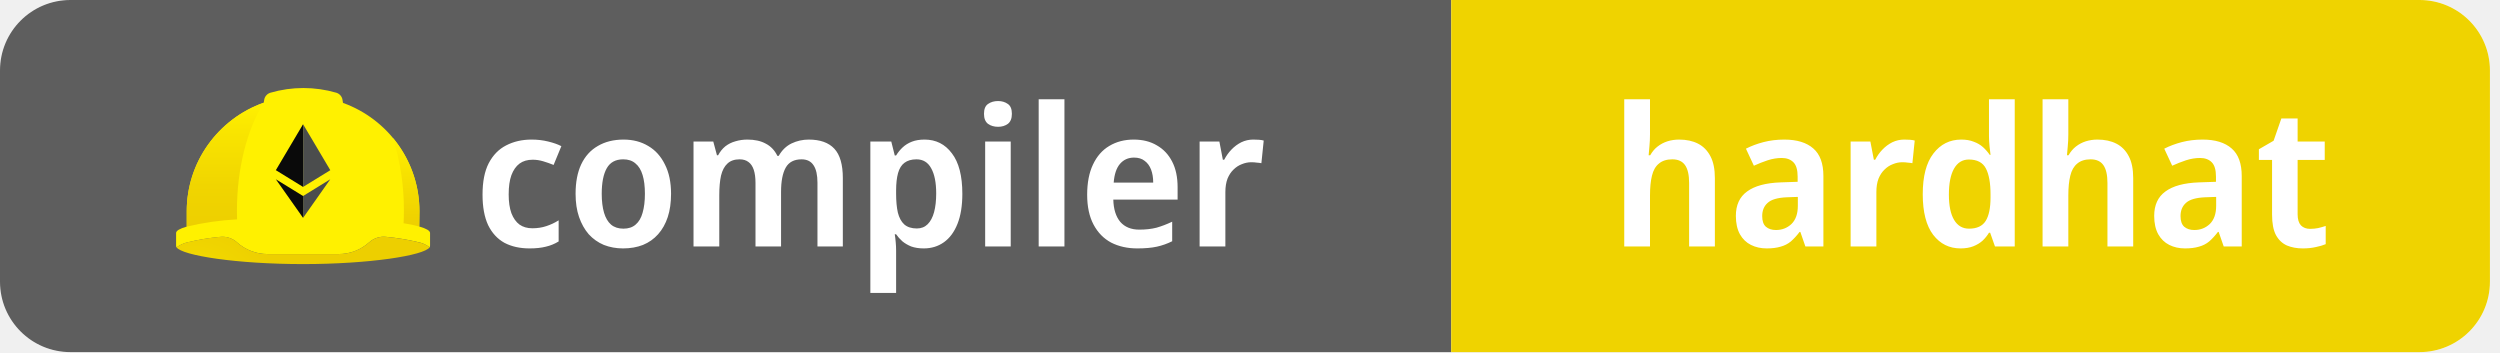
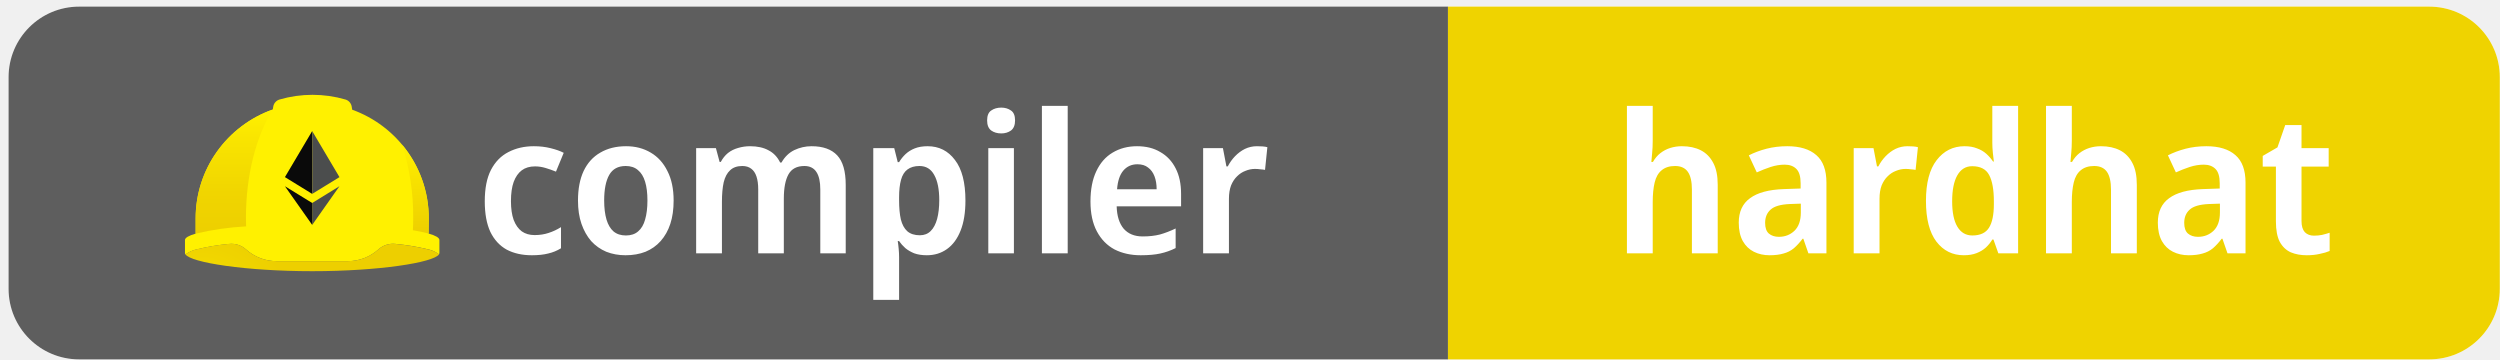
- <svg xmlns="http://www.w3.org/2000/svg" width="142" height="20" viewBox="0 0 142 20" fill="none">
+ <svg xmlns="http://www.w3.org/2000/svg" width="160" height="23" viewBox="0 0 160 23" fill="none">
  <g clip-path="url(#clip0_402_454)">
-     <rect width="141.428" height="20" rx="4" fill="white" />
-     <rect width="82.428" height="20" fill="#5E5E5E" />
-     <path d="M24.427 13.933V13.233C24.427 13.103 24.208 12.979 23.815 12.867L23.825 11.995C23.825 10.652 23.408 9.342 22.631 8.242C21.852 7.139 20.753 6.302 19.482 5.844L19.454 5.669C19.44 5.576 19.399 5.488 19.336 5.417C19.273 5.346 19.192 5.293 19.101 5.266C17.88 4.911 16.583 4.911 15.362 5.266C15.27 5.293 15.188 5.345 15.125 5.417C15.062 5.488 15.021 5.575 15.007 5.669L14.98 5.832C13.702 6.286 12.595 7.122 11.809 8.228C11.027 9.328 10.606 10.645 10.606 11.995V12.87C10.218 12.982 10.002 13.104 10.002 13.234V13.934C9.996 13.975 10.005 14.017 10.027 14.052C10.22 13.909 10.442 13.809 10.677 13.758C11.277 13.614 11.886 13.513 12.5 13.456C12.672 13.437 12.846 13.454 13.011 13.507C13.176 13.559 13.328 13.646 13.457 13.762C13.933 14.193 14.553 14.431 15.195 14.43H19.234C19.877 14.431 20.496 14.192 20.972 13.761C21.101 13.645 21.253 13.557 21.418 13.504C21.583 13.451 21.757 13.433 21.929 13.452C22.543 13.509 23.153 13.609 23.752 13.753C23.975 13.795 24.185 13.887 24.368 14.021C24.378 14.031 24.391 14.04 24.399 14.05C24.422 14.015 24.432 13.974 24.427 13.933Z" fill="#FFF100" />
-     <path d="M13.466 12.459C13.461 12.298 13.458 12.137 13.458 11.975C13.46 9.541 14.034 7.358 14.98 5.833C13.702 6.287 12.595 7.123 11.809 8.229C11.027 9.329 10.606 10.645 10.606 11.995V12.87C11.545 12.648 12.502 12.511 13.466 12.459Z" fill="url(#paint0_linear_402_454)" />
-     <path d="M23.824 11.995C23.826 10.473 23.291 8.999 22.316 7.831C22.739 9.171 22.95 10.569 22.941 11.974C22.941 12.211 22.935 12.446 22.924 12.679C23.223 12.725 23.52 12.787 23.813 12.866L23.824 11.995Z" fill="url(#paint1_linear_402_454)" />
-     <path d="M23.752 13.756C23.152 13.611 22.543 13.51 21.929 13.453C21.757 13.434 21.582 13.452 21.418 13.505C21.253 13.558 21.101 13.645 20.972 13.761C20.496 14.192 19.876 14.43 19.234 14.43H15.196C14.554 14.43 13.935 14.191 13.459 13.761C13.33 13.645 13.178 13.557 13.014 13.504C12.849 13.45 12.674 13.432 12.502 13.451C11.888 13.508 11.278 13.609 10.679 13.753C10.444 13.805 10.223 13.905 10.029 14.047C10.336 14.512 13.437 15 17.216 15C20.995 15 24.095 14.51 24.403 14.047C24.392 14.038 24.38 14.029 24.371 14.019C24.186 13.888 23.975 13.798 23.752 13.756Z" fill="url(#paint2_radial_402_454)" />
-     <path d="M17.214 7.056L15.668 9.666L17.214 10.617V7.056Z" fill="#0A0A0A" />
-     <path d="M17.215 7.057V10.617L18.761 9.667L17.215 7.057ZM17.215 11.133V12.375C17.244 12.334 18.761 10.182 18.761 10.181L17.215 11.133Z" fill="#4B4D4D" />
-     <path d="M17.215 11.134L15.668 10.183L17.215 12.376V11.133V11.134Z" fill="#0A0A0A" />
-     <path d="M30.081 14.11C29.531 14.11 29.054 14.004 28.651 13.791C28.255 13.571 27.947 13.237 27.727 12.79C27.514 12.335 27.408 11.756 27.408 11.052C27.408 10.319 27.525 9.725 27.76 9.27C28.002 8.808 28.332 8.471 28.75 8.258C29.175 8.038 29.655 7.928 30.191 7.928C30.528 7.928 30.843 7.965 31.137 8.038C31.438 8.111 31.687 8.199 31.885 8.302L31.445 9.369C31.247 9.288 31.049 9.219 30.851 9.16C30.653 9.101 30.455 9.072 30.257 9.072C29.956 9.072 29.707 9.145 29.509 9.292C29.311 9.439 29.157 9.659 29.047 9.952C28.944 10.238 28.893 10.601 28.893 11.041C28.893 11.466 28.944 11.822 29.047 12.108C29.157 12.394 29.311 12.61 29.509 12.757C29.707 12.896 29.949 12.966 30.235 12.966C30.521 12.966 30.785 12.926 31.027 12.845C31.276 12.764 31.511 12.654 31.731 12.515V13.714C31.503 13.853 31.262 13.952 31.005 14.011C30.748 14.077 30.44 14.11 30.081 14.11ZM38.116 11.008C38.116 11.507 38.054 11.947 37.929 12.328C37.804 12.709 37.621 13.036 37.379 13.307C37.144 13.571 36.858 13.773 36.521 13.912C36.184 14.044 35.806 14.11 35.388 14.11C34.999 14.11 34.636 14.044 34.299 13.912C33.969 13.773 33.683 13.571 33.441 13.307C33.206 13.036 33.023 12.709 32.891 12.328C32.759 11.947 32.693 11.507 32.693 11.008C32.693 10.348 32.799 9.791 33.012 9.336C33.232 8.874 33.547 8.526 33.958 8.291C34.369 8.049 34.856 7.928 35.421 7.928C35.949 7.928 36.415 8.049 36.818 8.291C37.221 8.526 37.537 8.874 37.764 9.336C37.999 9.791 38.116 10.348 38.116 11.008ZM34.178 11.008C34.178 11.426 34.222 11.785 34.31 12.086C34.398 12.379 34.53 12.603 34.706 12.757C34.889 12.911 35.124 12.988 35.41 12.988C35.696 12.988 35.927 12.911 36.103 12.757C36.286 12.603 36.418 12.379 36.499 12.086C36.587 11.785 36.631 11.426 36.631 11.008C36.631 10.583 36.587 10.227 36.499 9.941C36.411 9.648 36.275 9.428 36.092 9.281C35.916 9.127 35.685 9.05 35.399 9.05C34.966 9.05 34.655 9.219 34.464 9.556C34.273 9.893 34.178 10.377 34.178 11.008ZM45.937 7.928C46.583 7.928 47.067 8.1 47.389 8.445C47.712 8.79 47.873 9.347 47.873 10.117V14H46.432V10.381C46.432 9.941 46.359 9.611 46.212 9.391C46.066 9.164 45.838 9.05 45.53 9.05C45.105 9.05 44.804 9.208 44.628 9.523C44.452 9.838 44.364 10.297 44.364 10.898V14H42.912V10.381C42.912 10.088 42.879 9.842 42.813 9.644C42.747 9.446 42.648 9.299 42.516 9.204C42.384 9.101 42.216 9.05 42.01 9.05C41.717 9.05 41.486 9.131 41.317 9.292C41.149 9.446 41.028 9.673 40.954 9.974C40.888 10.275 40.855 10.645 40.855 11.085V14H39.392V8.038H40.514L40.723 8.819H40.789C40.899 8.614 41.035 8.445 41.196 8.313C41.365 8.181 41.556 8.086 41.768 8.027C41.988 7.961 42.216 7.928 42.45 7.928C42.868 7.928 43.217 8.005 43.495 8.159C43.781 8.306 44.001 8.537 44.155 8.852H44.232C44.416 8.529 44.658 8.295 44.958 8.148C45.266 8.001 45.593 7.928 45.937 7.928ZM52.516 7.928C53.162 7.928 53.679 8.188 54.067 8.709C54.463 9.222 54.661 9.989 54.661 11.008C54.661 11.683 54.57 12.251 54.386 12.713C54.203 13.175 53.946 13.523 53.616 13.758C53.286 13.993 52.905 14.11 52.472 14.11C52.201 14.11 51.963 14.073 51.757 14C51.559 13.919 51.391 13.82 51.251 13.703C51.112 13.578 50.995 13.446 50.899 13.307H50.822C50.844 13.439 50.863 13.589 50.877 13.758C50.892 13.919 50.899 14.073 50.899 14.22V16.64H49.436V8.038H50.624L50.822 8.83H50.899C51.002 8.661 51.123 8.511 51.262 8.379C51.409 8.24 51.585 8.13 51.79 8.049C51.996 7.968 52.238 7.928 52.516 7.928ZM52.054 9.05C51.776 9.05 51.548 9.116 51.372 9.248C51.204 9.373 51.083 9.567 51.009 9.831C50.936 10.095 50.899 10.425 50.899 10.821V10.997C50.899 11.422 50.932 11.782 50.998 12.075C51.072 12.368 51.193 12.592 51.361 12.746C51.537 12.9 51.776 12.977 52.076 12.977C52.326 12.977 52.531 12.896 52.692 12.735C52.854 12.574 52.975 12.346 53.055 12.053C53.136 11.752 53.176 11.397 53.176 10.986C53.176 10.37 53.081 9.893 52.89 9.556C52.707 9.219 52.428 9.05 52.054 9.05ZM57.409 8.038V14H55.957V8.038H57.409ZM56.694 5.739C56.907 5.739 57.09 5.794 57.244 5.904C57.398 6.007 57.475 6.194 57.475 6.465C57.475 6.729 57.398 6.92 57.244 7.037C57.09 7.147 56.907 7.202 56.694 7.202C56.467 7.202 56.276 7.147 56.122 7.037C55.968 6.92 55.891 6.729 55.891 6.465C55.891 6.194 55.968 6.007 56.122 5.904C56.276 5.794 56.467 5.739 56.694 5.739ZM60.46 14H58.997V5.64H60.46V14ZM64.391 7.928C64.904 7.928 65.344 8.038 65.711 8.258C66.085 8.471 66.374 8.779 66.58 9.182C66.785 9.578 66.888 10.062 66.888 10.634V11.338H63.236C63.25 11.881 63.382 12.302 63.632 12.603C63.888 12.896 64.248 13.043 64.71 13.043C65.076 13.043 65.403 13.006 65.689 12.933C65.975 12.852 66.272 12.739 66.58 12.592V13.703C66.301 13.842 66.011 13.945 65.711 14.011C65.41 14.077 65.04 14.11 64.6 14.11C64.042 14.11 63.547 14 63.115 13.78C62.689 13.553 62.356 13.212 62.114 12.757C61.872 12.302 61.751 11.738 61.751 11.063C61.751 10.381 61.861 9.809 62.081 9.347C62.301 8.878 62.609 8.526 63.005 8.291C63.408 8.049 63.87 7.928 64.391 7.928ZM64.413 8.951C64.083 8.951 63.815 9.072 63.61 9.314C63.412 9.549 63.294 9.901 63.258 10.37H65.502C65.502 10.091 65.461 9.846 65.381 9.633C65.3 9.42 65.179 9.255 65.018 9.138C64.864 9.013 64.662 8.951 64.413 8.951ZM71.185 7.928C71.288 7.928 71.394 7.932 71.504 7.939C71.614 7.946 71.706 7.961 71.779 7.983L71.647 9.27C71.574 9.255 71.486 9.244 71.383 9.237C71.288 9.222 71.185 9.215 71.075 9.215C70.892 9.215 70.712 9.252 70.536 9.325C70.36 9.391 70.203 9.494 70.063 9.633C69.924 9.765 69.81 9.937 69.722 10.15C69.642 10.363 69.601 10.616 69.601 10.909V14H68.138V8.038H69.26L69.458 9.072H69.535C69.645 8.859 69.781 8.669 69.942 8.5C70.111 8.324 70.298 8.185 70.503 8.082C70.716 7.979 70.943 7.928 71.185 7.928Z" fill="white" />
-     <rect width="59" height="20" transform="translate(82.4285)" fill="#EFD300" />
-     <path d="M93.72 7.631C93.72 7.866 93.709 8.097 93.687 8.324C93.672 8.544 93.657 8.709 93.643 8.819H93.731C93.848 8.614 93.987 8.449 94.149 8.324C94.317 8.192 94.504 8.093 94.71 8.027C94.922 7.961 95.142 7.928 95.37 7.928C95.788 7.928 96.147 8.005 96.448 8.159C96.748 8.313 96.983 8.551 97.152 8.874C97.32 9.189 97.405 9.604 97.405 10.117V14H95.942V10.392C95.942 9.937 95.865 9.6 95.711 9.38C95.557 9.16 95.315 9.05 94.985 9.05C94.669 9.05 94.416 9.131 94.226 9.292C94.035 9.446 93.903 9.677 93.83 9.985C93.756 10.286 93.72 10.656 93.72 11.096V14H92.257V5.64H93.72V7.631ZM101.347 7.928C102.065 7.928 102.615 8.097 102.997 8.434C103.378 8.764 103.569 9.285 103.569 9.996V14H102.546L102.26 13.175H102.216C102.054 13.388 101.889 13.567 101.721 13.714C101.552 13.853 101.358 13.952 101.138 14.011C100.918 14.077 100.654 14.11 100.346 14.11C100.016 14.11 99.719 14.044 99.455 13.912C99.191 13.78 98.982 13.578 98.828 13.307C98.674 13.028 98.597 12.68 98.597 12.262C98.597 11.646 98.809 11.184 99.235 10.876C99.66 10.561 100.298 10.388 101.149 10.359L102.106 10.326V10.029C102.106 9.648 102.025 9.376 101.864 9.215C101.702 9.054 101.482 8.973 101.204 8.973C100.94 8.973 100.672 9.017 100.401 9.105C100.137 9.193 99.876 9.296 99.62 9.413L99.169 8.445C99.469 8.291 99.803 8.166 100.17 8.071C100.536 7.976 100.929 7.928 101.347 7.928ZM101.49 11.206C100.969 11.228 100.606 11.334 100.401 11.525C100.195 11.708 100.093 11.958 100.093 12.273C100.093 12.552 100.162 12.753 100.302 12.878C100.448 13.003 100.639 13.065 100.874 13.065C101.218 13.065 101.512 12.951 101.754 12.724C101.996 12.489 102.117 12.145 102.117 11.69V11.184L101.49 11.206ZM108.162 7.928C108.265 7.928 108.371 7.932 108.481 7.939C108.591 7.946 108.683 7.961 108.756 7.983L108.624 9.27C108.551 9.255 108.463 9.244 108.36 9.237C108.265 9.222 108.162 9.215 108.052 9.215C107.869 9.215 107.689 9.252 107.513 9.325C107.337 9.391 107.179 9.494 107.04 9.633C106.901 9.765 106.787 9.937 106.699 10.15C106.618 10.363 106.578 10.616 106.578 10.909V14H105.115V8.038H106.237L106.435 9.072H106.512C106.622 8.859 106.758 8.669 106.919 8.5C107.088 8.324 107.275 8.185 107.48 8.082C107.693 7.979 107.92 7.928 108.162 7.928ZM111.357 14.11C110.719 14.11 110.202 13.853 109.806 13.34C109.41 12.819 109.212 12.049 109.212 11.03C109.212 10.011 109.413 9.241 109.817 8.72C110.22 8.192 110.748 7.928 111.401 7.928C111.672 7.928 111.907 7.968 112.105 8.049C112.31 8.122 112.486 8.225 112.633 8.357C112.779 8.489 112.908 8.636 113.018 8.797H113.062C113.047 8.694 113.029 8.537 113.007 8.324C112.985 8.111 112.974 7.913 112.974 7.73V5.64H114.437V14H113.315L113.04 13.219H112.974C112.878 13.38 112.757 13.531 112.611 13.67C112.464 13.802 112.288 13.908 112.083 13.989C111.877 14.07 111.635 14.11 111.357 14.11ZM111.841 12.988C112.288 12.988 112.603 12.841 112.787 12.548C112.97 12.255 113.062 11.811 113.062 11.217V11.041C113.062 10.396 112.974 9.904 112.798 9.567C112.622 9.23 112.299 9.061 111.83 9.061C111.463 9.061 111.181 9.237 110.983 9.589C110.792 9.934 110.697 10.421 110.697 11.052C110.697 11.683 110.796 12.163 110.994 12.493C111.192 12.823 111.474 12.988 111.841 12.988ZM117.481 7.631C117.481 7.866 117.47 8.097 117.448 8.324C117.434 8.544 117.419 8.709 117.404 8.819H117.492C117.61 8.614 117.749 8.449 117.91 8.324C118.079 8.192 118.266 8.093 118.471 8.027C118.684 7.961 118.904 7.928 119.131 7.928C119.549 7.928 119.909 8.005 120.209 8.159C120.51 8.313 120.745 8.551 120.913 8.874C121.082 9.189 121.166 9.604 121.166 10.117V14H119.703V10.392C119.703 9.937 119.626 9.6 119.472 9.38C119.318 9.16 119.076 9.05 118.746 9.05C118.431 9.05 118.178 9.131 117.987 9.292C117.797 9.446 117.665 9.677 117.591 9.985C117.518 10.286 117.481 10.656 117.481 11.096V14H116.018V5.64H117.481V7.631ZM125.108 7.928C125.827 7.928 126.377 8.097 126.758 8.434C127.14 8.764 127.33 9.285 127.33 9.996V14H126.307L126.021 13.175H125.977C125.816 13.388 125.651 13.567 125.482 13.714C125.314 13.853 125.119 13.952 124.899 14.011C124.679 14.077 124.415 14.11 124.107 14.11C123.777 14.11 123.48 14.044 123.216 13.912C122.952 13.78 122.743 13.578 122.589 13.307C122.435 13.028 122.358 12.68 122.358 12.262C122.358 11.646 122.571 11.184 122.996 10.876C123.422 10.561 124.06 10.388 124.91 10.359L125.867 10.326V10.029C125.867 9.648 125.787 9.376 125.625 9.215C125.464 9.054 125.244 8.973 124.965 8.973C124.701 8.973 124.434 9.017 124.162 9.105C123.898 9.193 123.638 9.296 123.381 9.413L122.93 8.445C123.231 8.291 123.565 8.166 123.931 8.071C124.298 7.976 124.69 7.928 125.108 7.928ZM125.251 11.206C124.731 11.228 124.368 11.334 124.162 11.525C123.957 11.708 123.854 11.958 123.854 12.273C123.854 12.552 123.924 12.753 124.063 12.878C124.21 13.003 124.401 13.065 124.635 13.065C124.98 13.065 125.273 12.951 125.515 12.724C125.757 12.489 125.878 12.145 125.878 11.69V11.184L125.251 11.206ZM131.209 12.999C131.37 12.999 131.524 12.984 131.671 12.955C131.825 12.918 131.968 12.878 132.1 12.834V13.868C131.946 13.934 131.759 13.989 131.539 14.033C131.319 14.084 131.073 14.11 130.802 14.11C130.464 14.11 130.164 14.055 129.9 13.945C129.636 13.828 129.427 13.63 129.273 13.351C129.126 13.072 129.053 12.684 129.053 12.185V9.083H128.305V8.478L129.141 7.994L129.581 6.729H130.505V8.038H132.045V9.083H130.505V12.174C130.505 12.453 130.567 12.662 130.692 12.801C130.824 12.933 130.996 12.999 131.209 12.999Z" fill="white" />
+     <rect x="0.549" y="0.424" width="159.438" height="22.576" rx="4.515" fill="white" />
+     <rect width="92.12" height="22.576" transform="translate(0.549194 0.424194)" fill="#5E5E5E" />
+     <path d="M28.122 16.152V15.361C28.122 15.214 27.875 15.074 27.432 14.948L27.442 13.964C27.442 12.448 26.972 10.97 26.095 9.728C25.215 8.483 23.974 7.538 22.541 7.021L22.509 6.824C22.493 6.718 22.446 6.619 22.376 6.539C22.305 6.458 22.213 6.399 22.11 6.369C20.732 5.968 19.268 5.968 17.889 6.369C17.786 6.399 17.694 6.458 17.622 6.539C17.552 6.619 17.505 6.717 17.488 6.823L17.458 7.007C16.016 7.52 14.766 8.464 13.879 9.712C12.996 10.954 12.521 12.44 12.521 13.964V14.952C12.083 15.078 11.839 15.216 11.839 15.362V16.153C11.832 16.199 11.842 16.247 11.868 16.286C12.086 16.125 12.336 16.012 12.601 15.955C13.278 15.791 13.966 15.677 14.659 15.613C14.854 15.591 15.05 15.611 15.236 15.67C15.422 15.73 15.594 15.828 15.739 15.958C16.277 16.445 16.976 16.714 17.701 16.713H22.261C22.986 16.714 23.685 16.444 24.223 15.958C24.368 15.827 24.539 15.728 24.725 15.668C24.912 15.608 25.108 15.587 25.303 15.609C25.996 15.673 26.684 15.786 27.36 15.949C27.612 15.996 27.849 16.1 28.056 16.251C28.067 16.262 28.081 16.272 28.091 16.283C28.117 16.244 28.128 16.198 28.122 16.152Z" fill="#FFF100" />
+     <path d="M15.75 14.488C15.744 14.306 15.741 14.124 15.74 13.942C15.742 11.194 16.391 8.729 17.458 7.008C16.016 7.521 14.766 8.465 13.879 9.713C12.996 10.954 12.522 12.44 12.521 13.964V14.952C13.581 14.701 14.662 14.546 15.75 14.488Z" fill="url(#paint0_linear_402_454)" />
+     <path d="M27.442 13.964C27.443 12.246 26.84 10.582 25.739 9.263C26.217 10.776 26.455 12.354 26.445 13.941C26.445 14.208 26.438 14.473 26.425 14.736C26.763 14.788 27.099 14.858 27.429 14.947L27.442 13.964Z" fill="url(#paint1_linear_402_454)" />
+     <path d="M27.36 15.952C26.683 15.788 25.995 15.674 25.302 15.61C25.108 15.589 24.911 15.608 24.725 15.668C24.539 15.728 24.368 15.826 24.222 15.957C23.684 16.444 22.985 16.713 22.26 16.712H17.703C16.978 16.712 16.279 16.443 15.741 15.957C15.596 15.826 15.425 15.727 15.239 15.667C15.053 15.607 14.856 15.586 14.661 15.607C13.968 15.671 13.28 15.786 12.603 15.949C12.338 16.007 12.088 16.119 11.87 16.28C12.216 16.805 15.717 17.356 19.983 17.356C24.248 17.356 27.748 16.803 28.095 16.28C28.082 16.27 28.069 16.26 28.059 16.248C27.85 16.101 27.612 15.999 27.36 15.952Z" fill="url(#paint2_radial_402_454)" />
+     <path d="M19.98 8.389L18.235 11.335L19.98 12.409V8.389Z" fill="#0A0A0A" />
+     <path d="M19.981 8.39V12.408L21.726 11.336L19.981 8.39ZM19.981 12.991V14.393C20.014 14.346 21.726 11.918 21.726 11.916L19.981 12.991Z" fill="#4B4D4D" />
+     <path d="M19.981 12.992L18.235 11.919L19.981 14.394V12.992V12.992Z" fill="#0A0A0A" />
+     <path d="M34.042 16.336C33.421 16.336 32.883 16.216 32.428 15.976C31.981 15.728 31.633 15.351 31.385 14.846C31.145 14.333 31.025 13.679 31.025 12.884C31.025 12.057 31.157 11.386 31.422 10.873C31.695 10.351 32.068 9.971 32.54 9.731C33.02 9.482 33.562 9.358 34.166 9.358C34.547 9.358 34.903 9.399 35.234 9.482C35.573 9.565 35.855 9.664 36.078 9.78L35.582 10.985C35.358 10.894 35.135 10.815 34.911 10.749C34.688 10.682 34.464 10.649 34.241 10.649C33.901 10.649 33.62 10.732 33.396 10.898C33.173 11.063 32.999 11.312 32.875 11.643C32.759 11.966 32.701 12.375 32.701 12.872C32.701 13.352 32.759 13.754 32.875 14.076C32.999 14.399 33.173 14.643 33.396 14.809C33.62 14.966 33.893 15.045 34.216 15.045C34.539 15.045 34.837 14.999 35.11 14.908C35.391 14.817 35.656 14.693 35.904 14.536V15.889C35.648 16.047 35.375 16.158 35.085 16.224C34.795 16.299 34.448 16.336 34.042 16.336ZM43.112 12.835C43.112 13.398 43.042 13.894 42.901 14.325C42.76 14.755 42.553 15.123 42.28 15.43C42.015 15.728 41.692 15.955 41.312 16.113C40.931 16.262 40.505 16.336 40.033 16.336C39.594 16.336 39.184 16.262 38.803 16.113C38.431 15.955 38.108 15.728 37.835 15.43C37.57 15.123 37.363 14.755 37.214 14.325C37.065 13.894 36.991 13.398 36.991 12.835C36.991 12.09 37.111 11.461 37.351 10.947C37.599 10.426 37.955 10.033 38.419 9.768C38.882 9.495 39.432 9.358 40.07 9.358C40.666 9.358 41.191 9.495 41.647 9.768C42.102 10.033 42.458 10.426 42.715 10.947C42.98 11.461 43.112 12.09 43.112 12.835ZM38.667 12.835C38.667 13.306 38.717 13.712 38.816 14.052C38.915 14.383 39.064 14.635 39.263 14.809C39.47 14.983 39.735 15.07 40.057 15.07C40.38 15.07 40.641 14.983 40.84 14.809C41.047 14.635 41.196 14.383 41.287 14.052C41.386 13.712 41.436 13.306 41.436 12.835C41.436 12.355 41.386 11.953 41.287 11.63C41.187 11.299 41.034 11.051 40.827 10.885C40.629 10.711 40.368 10.624 40.045 10.624C39.557 10.624 39.205 10.815 38.99 11.196C38.774 11.576 38.667 12.123 38.667 12.835ZM51.941 9.358C52.669 9.358 53.215 9.553 53.58 9.942C53.944 10.331 54.126 10.96 54.126 11.829V16.212H52.499V12.127C52.499 11.63 52.417 11.258 52.251 11.009C52.086 10.753 51.829 10.624 51.481 10.624C51.001 10.624 50.662 10.803 50.463 11.159C50.264 11.514 50.165 12.032 50.165 12.71V16.212H48.526V12.127C48.526 11.796 48.489 11.518 48.414 11.295C48.34 11.072 48.228 10.906 48.079 10.798C47.93 10.682 47.74 10.624 47.508 10.624C47.177 10.624 46.916 10.716 46.726 10.898C46.535 11.072 46.399 11.328 46.316 11.668C46.241 12.007 46.204 12.425 46.204 12.922V16.212H44.553V9.482H45.819L46.055 10.364H46.13C46.254 10.132 46.407 9.942 46.589 9.793C46.779 9.644 46.995 9.536 47.235 9.47C47.483 9.395 47.74 9.358 48.005 9.358C48.476 9.358 48.87 9.445 49.184 9.619C49.507 9.784 49.755 10.045 49.929 10.401H50.016C50.223 10.037 50.496 9.772 50.836 9.606C51.183 9.441 51.552 9.358 51.941 9.358ZM59.367 9.358C60.095 9.358 60.679 9.652 61.118 10.24C61.565 10.819 61.788 11.684 61.788 12.835C61.788 13.596 61.685 14.238 61.478 14.759C61.271 15.281 60.981 15.674 60.608 15.939C60.236 16.204 59.806 16.336 59.317 16.336C59.011 16.336 58.742 16.295 58.51 16.212C58.287 16.121 58.096 16.009 57.939 15.877C57.782 15.736 57.649 15.587 57.542 15.43H57.455C57.48 15.579 57.5 15.748 57.517 15.939C57.533 16.121 57.542 16.295 57.542 16.46V19.192H55.89V9.482H57.231L57.455 10.376H57.542C57.657 10.186 57.794 10.016 57.951 9.867C58.117 9.71 58.316 9.586 58.547 9.495C58.779 9.404 59.052 9.358 59.367 9.358ZM58.845 10.624C58.531 10.624 58.274 10.699 58.075 10.848C57.885 10.989 57.748 11.208 57.666 11.506C57.583 11.804 57.542 12.177 57.542 12.624V12.822C57.542 13.302 57.579 13.708 57.653 14.039C57.736 14.37 57.873 14.623 58.063 14.796C58.262 14.97 58.531 15.057 58.87 15.057C59.152 15.057 59.383 14.966 59.566 14.784C59.748 14.602 59.884 14.345 59.975 14.014C60.066 13.675 60.112 13.273 60.112 12.81C60.112 12.114 60.004 11.576 59.789 11.196C59.582 10.815 59.267 10.624 58.845 10.624ZM64.89 9.482V16.212H63.251V9.482H64.89ZM64.083 6.887C64.323 6.887 64.53 6.949 64.704 7.073C64.877 7.189 64.964 7.4 64.964 7.707C64.964 8.005 64.877 8.22 64.704 8.352C64.53 8.476 64.323 8.539 64.083 8.539C63.826 8.539 63.611 8.476 63.437 8.352C63.263 8.22 63.176 8.005 63.176 7.707C63.176 7.4 63.263 7.189 63.437 7.073C63.611 6.949 63.826 6.887 64.083 6.887ZM68.333 16.212H66.682V6.775H68.333V16.212ZM72.77 9.358C73.35 9.358 73.847 9.482 74.26 9.731C74.683 9.971 75.01 10.318 75.241 10.774C75.473 11.22 75.589 11.767 75.589 12.412V13.207H71.467C71.483 13.82 71.632 14.296 71.914 14.635C72.203 14.966 72.609 15.132 73.13 15.132C73.544 15.132 73.913 15.09 74.236 15.008C74.558 14.917 74.894 14.788 75.241 14.623V15.877C74.927 16.034 74.6 16.15 74.26 16.224C73.921 16.299 73.503 16.336 73.006 16.336C72.377 16.336 71.819 16.212 71.33 15.964C70.85 15.707 70.473 15.322 70.2 14.809C69.927 14.296 69.79 13.658 69.79 12.897C69.79 12.127 69.915 11.481 70.163 10.96C70.411 10.43 70.759 10.033 71.206 9.768C71.661 9.495 72.183 9.358 72.77 9.358ZM72.795 10.513C72.423 10.513 72.121 10.649 71.889 10.922C71.665 11.187 71.533 11.585 71.492 12.114H74.025C74.025 11.8 73.979 11.523 73.888 11.283C73.797 11.043 73.66 10.856 73.478 10.724C73.304 10.583 73.077 10.513 72.795 10.513ZM80.44 9.358C80.556 9.358 80.676 9.362 80.8 9.37C80.925 9.379 81.028 9.395 81.111 9.42L80.962 10.873C80.879 10.856 80.78 10.844 80.664 10.836C80.556 10.819 80.44 10.811 80.316 10.811C80.109 10.811 79.906 10.852 79.708 10.935C79.509 11.009 79.331 11.125 79.174 11.283C79.017 11.432 78.888 11.626 78.789 11.866C78.698 12.106 78.652 12.392 78.652 12.723V16.212H77.001V9.482H78.267L78.491 10.649H78.578C78.702 10.409 78.855 10.194 79.037 10.004C79.228 9.805 79.439 9.648 79.671 9.532C79.911 9.416 80.167 9.358 80.44 9.358Z" fill="white" />
+     <rect width="67.318" height="22.576" transform="translate(92.6692 0.424194)" fill="#EFD300" />
+     <path d="M105.774 9.023C105.774 9.288 105.762 9.548 105.737 9.805C105.72 10.053 105.704 10.24 105.687 10.364H105.787C105.919 10.132 106.076 9.946 106.259 9.805C106.449 9.656 106.66 9.544 106.892 9.47C107.132 9.395 107.38 9.358 107.637 9.358C108.109 9.358 108.514 9.445 108.854 9.619C109.193 9.793 109.458 10.062 109.648 10.426C109.839 10.782 109.934 11.249 109.934 11.829V16.212H108.282V12.139C108.282 11.626 108.196 11.245 108.022 10.997C107.848 10.749 107.575 10.624 107.202 10.624C106.846 10.624 106.561 10.716 106.345 10.898C106.13 11.072 105.981 11.332 105.898 11.68C105.816 12.019 105.774 12.437 105.774 12.934V16.212H104.123V6.775H105.774V9.023ZM114.384 9.358C115.195 9.358 115.816 9.548 116.246 9.929C116.677 10.302 116.892 10.889 116.892 11.692V16.212H115.737L115.414 15.281H115.365C115.183 15.521 114.996 15.724 114.806 15.889C114.615 16.047 114.396 16.158 114.148 16.224C113.899 16.299 113.601 16.336 113.254 16.336C112.881 16.336 112.546 16.262 112.248 16.113C111.95 15.964 111.714 15.736 111.54 15.43C111.366 15.115 111.28 14.722 111.28 14.25C111.28 13.555 111.52 13.033 112 12.686C112.48 12.33 113.2 12.135 114.16 12.102L115.24 12.065V11.73C115.24 11.299 115.149 10.993 114.967 10.811C114.785 10.629 114.537 10.538 114.222 10.538C113.924 10.538 113.622 10.587 113.316 10.687C113.018 10.786 112.724 10.902 112.434 11.034L111.925 9.942C112.265 9.768 112.641 9.627 113.055 9.519C113.469 9.412 113.912 9.358 114.384 9.358ZM114.545 13.058C113.957 13.083 113.548 13.203 113.316 13.418C113.084 13.625 112.968 13.907 112.968 14.263C112.968 14.577 113.047 14.805 113.204 14.945C113.37 15.086 113.585 15.157 113.85 15.157C114.239 15.157 114.57 15.028 114.843 14.772C115.116 14.507 115.253 14.118 115.253 13.604V13.033L114.545 13.058ZM122.077 9.358C122.193 9.358 122.313 9.362 122.437 9.37C122.561 9.379 122.664 9.395 122.747 9.42L122.598 10.873C122.515 10.856 122.416 10.844 122.3 10.836C122.193 10.819 122.077 10.811 121.953 10.811C121.746 10.811 121.543 10.852 121.344 10.935C121.145 11.009 120.967 11.125 120.81 11.283C120.653 11.432 120.525 11.626 120.425 11.866C120.334 12.106 120.289 12.392 120.289 12.723V16.212H118.637V9.482H119.904L120.127 10.649H120.214C120.338 10.409 120.492 10.194 120.674 10.004C120.864 9.805 121.075 9.648 121.307 9.532C121.547 9.416 121.804 9.358 122.077 9.358ZM125.683 16.336C124.963 16.336 124.379 16.047 123.932 15.467C123.485 14.879 123.261 14.01 123.261 12.86C123.261 11.709 123.489 10.84 123.944 10.252C124.4 9.656 124.996 9.358 125.732 9.358C126.039 9.358 126.304 9.404 126.527 9.495C126.759 9.577 126.957 9.693 127.123 9.842C127.289 9.991 127.433 10.157 127.558 10.339H127.607C127.591 10.223 127.57 10.045 127.545 9.805C127.52 9.565 127.508 9.341 127.508 9.135V6.775H129.159V16.212H127.893L127.582 15.331H127.508C127.4 15.513 127.264 15.682 127.098 15.839C126.933 15.989 126.734 16.109 126.502 16.2C126.27 16.291 125.997 16.336 125.683 16.336ZM126.229 15.07C126.734 15.07 127.09 14.904 127.297 14.573C127.504 14.242 127.607 13.741 127.607 13.071V12.872C127.607 12.143 127.508 11.589 127.309 11.208C127.111 10.827 126.746 10.637 126.217 10.637C125.803 10.637 125.484 10.836 125.261 11.233C125.045 11.622 124.938 12.172 124.938 12.884C124.938 13.596 125.049 14.139 125.273 14.511C125.496 14.883 125.815 15.07 126.229 15.07ZM132.596 9.023C132.596 9.288 132.584 9.548 132.559 9.805C132.542 10.053 132.526 10.24 132.509 10.364H132.609C132.741 10.132 132.898 9.946 133.08 9.805C133.271 9.656 133.482 9.544 133.714 9.47C133.954 9.395 134.202 9.358 134.459 9.358C134.931 9.358 135.336 9.445 135.676 9.619C136.015 9.793 136.28 10.062 136.47 10.426C136.661 10.782 136.756 11.249 136.756 11.829V16.212H135.104V12.139C135.104 11.626 135.017 11.245 134.844 10.997C134.67 10.749 134.397 10.624 134.024 10.624C133.668 10.624 133.383 10.716 133.167 10.898C132.952 11.072 132.803 11.332 132.72 11.68C132.638 12.019 132.596 12.437 132.596 12.934V16.212H130.945V6.775H132.596V9.023ZM141.206 9.358C142.017 9.358 142.638 9.548 143.068 9.929C143.499 10.302 143.714 10.889 143.714 11.692V16.212H142.559L142.236 15.281H142.187C142.004 15.521 141.818 15.724 141.628 15.889C141.437 16.047 141.218 16.158 140.97 16.224C140.721 16.299 140.423 16.336 140.076 16.336C139.703 16.336 139.368 16.262 139.07 16.113C138.772 15.964 138.536 15.736 138.362 15.43C138.188 15.115 138.101 14.722 138.101 14.25C138.101 13.555 138.342 13.033 138.822 12.686C139.302 12.33 140.022 12.135 140.982 12.102L142.062 12.065V11.73C142.062 11.299 141.971 10.993 141.789 10.811C141.607 10.629 141.359 10.538 141.044 10.538C140.746 10.538 140.444 10.587 140.138 10.687C139.84 10.786 139.546 10.902 139.256 11.034L138.747 9.942C139.087 9.768 139.463 9.627 139.877 9.519C140.291 9.412 140.734 9.358 141.206 9.358ZM141.367 13.058C140.779 13.083 140.37 13.203 140.138 13.418C139.906 13.625 139.79 13.907 139.79 14.263C139.79 14.577 139.869 14.805 140.026 14.945C140.192 15.086 140.407 15.157 140.672 15.157C141.061 15.157 141.392 15.028 141.665 14.772C141.938 14.507 142.075 14.118 142.075 13.604V13.033L141.367 13.058ZM148.092 15.082C148.274 15.082 148.448 15.066 148.613 15.033C148.787 14.991 148.948 14.945 149.097 14.896V16.063C148.923 16.137 148.712 16.2 148.464 16.249C148.216 16.307 147.938 16.336 147.632 16.336C147.251 16.336 146.912 16.274 146.614 16.15C146.316 16.017 146.08 15.794 145.906 15.479C145.741 15.165 145.658 14.726 145.658 14.163V10.662H144.814V9.979L145.757 9.433L146.254 8.005H147.297V9.482H149.035V10.662H147.297V14.151C147.297 14.465 147.367 14.701 147.508 14.859C147.657 15.008 147.852 15.082 148.092 15.082Z" fill="white" />
  </g>
  <defs>
-     <linearGradient id="paint0_linear_402_454" x1="12.793" y1="12.87" x2="12.793" y2="5.833" gradientUnits="userSpaceOnUse">
+     <linearGradient id="paint0_linear_402_454" x1="14.99" y1="14.952" x2="14.99" y2="7.008" gradientUnits="userSpaceOnUse">
      <stop stop-color="#EDCF00" />
      <stop offset="0.33" stop-color="#F0D500" />
      <stop offset="0.77" stop-color="#F9E500" />
      <stop offset="1" stop-color="#FFF100" />
    </linearGradient>
-     <linearGradient id="paint1_linear_402_454" x1="23.07" y1="12.922" x2="23.07" y2="7.831" gradientUnits="userSpaceOnUse">
+     <linearGradient id="paint1_linear_402_454" x1="26.59" y1="15.01" x2="26.59" y2="9.263" gradientUnits="userSpaceOnUse">
      <stop stop-color="#EDCF00" />
      <stop offset="0.59" stop-color="#F7E100" />
      <stop offset="1" stop-color="#FFF100" />
    </linearGradient>
-     <radialGradient id="paint2_radial_402_454" cx="0" cy="0" r="1" gradientUnits="userSpaceOnUse" gradientTransform="translate(10.8083 17.678) scale(5.36291 5.32641)">
+     <radialGradient id="paint2_radial_402_454" cx="0" cy="0" r="1" gradientUnits="userSpaceOnUse" gradientTransform="translate(12.7495 20.3789) scale(6.05359 6.01239)">
      <stop stop-color="#FFF100" />
      <stop offset="0.23" stop-color="#F9E500" />
      <stop offset="0.67" stop-color="#F0D500" />
      <stop offset="1" stop-color="#EDCF00" />
    </radialGradient>
    <clipPath id="clip0_402_454">
-       <rect width="141.428" height="20" rx="4" fill="white" />
+       <rect x="0.549" y="0.424" width="159.438" height="22.576" rx="4.515" fill="white" />
    </clipPath>
  </defs>
</svg>
